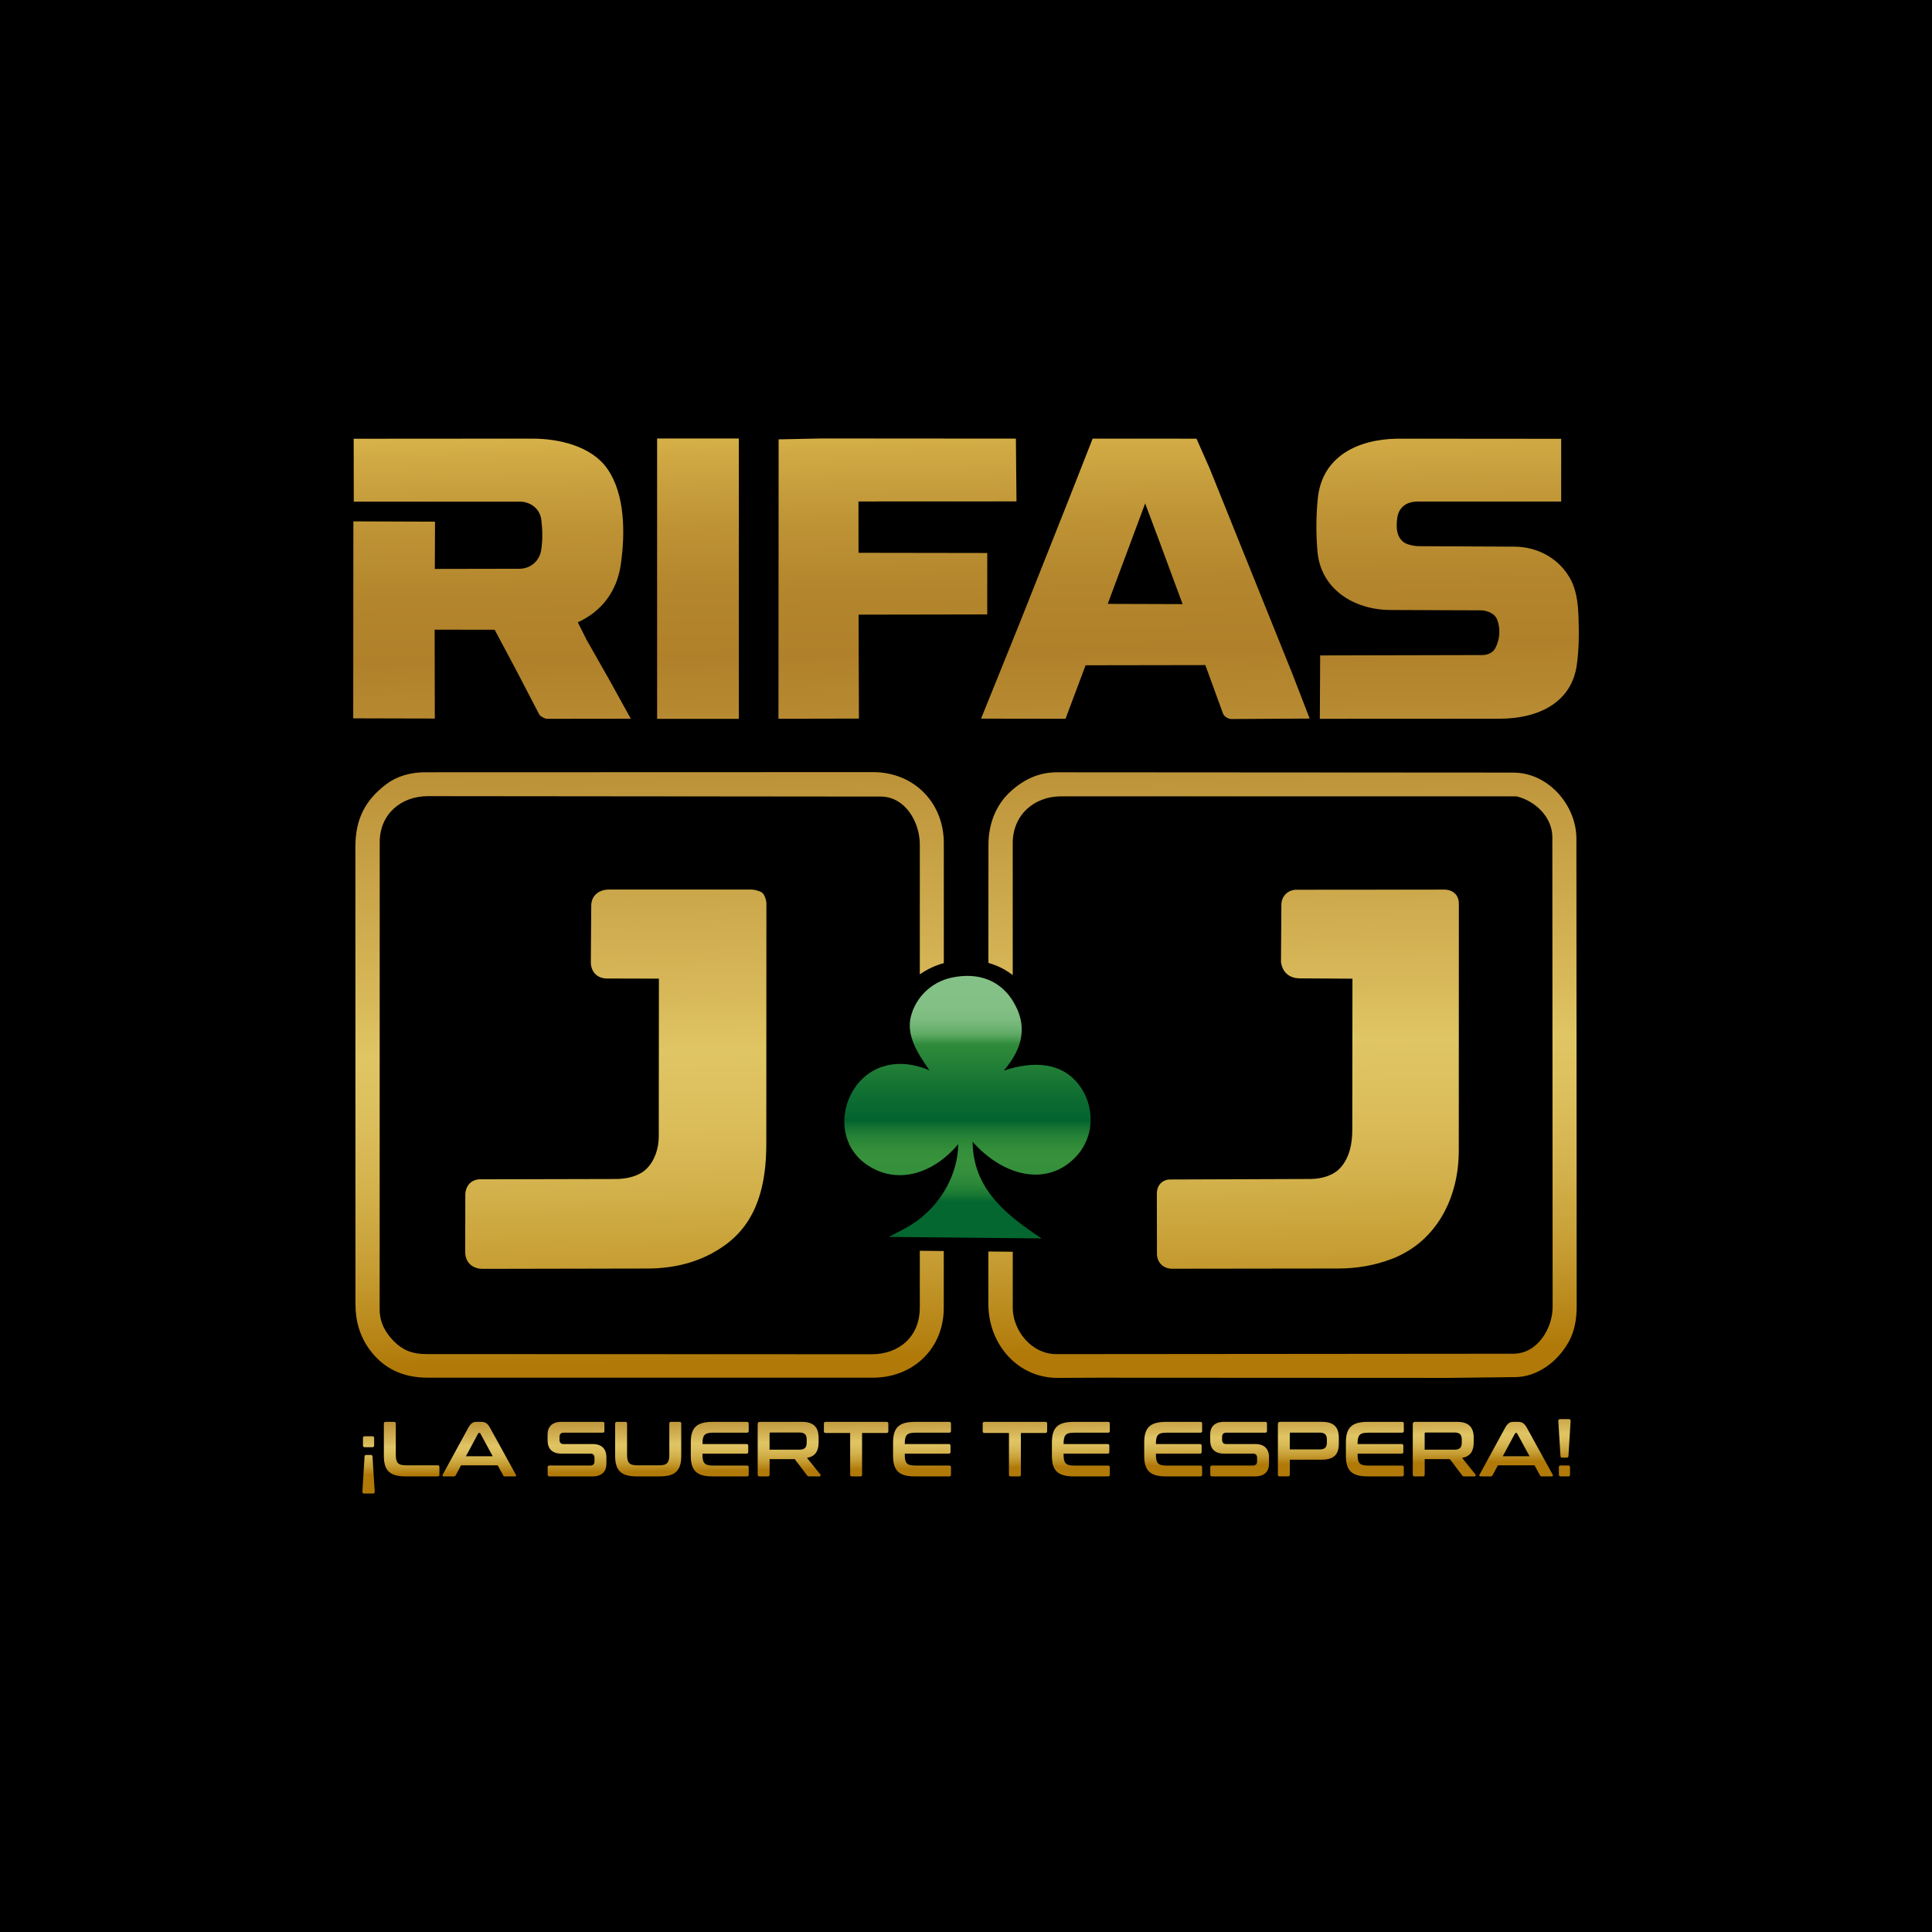
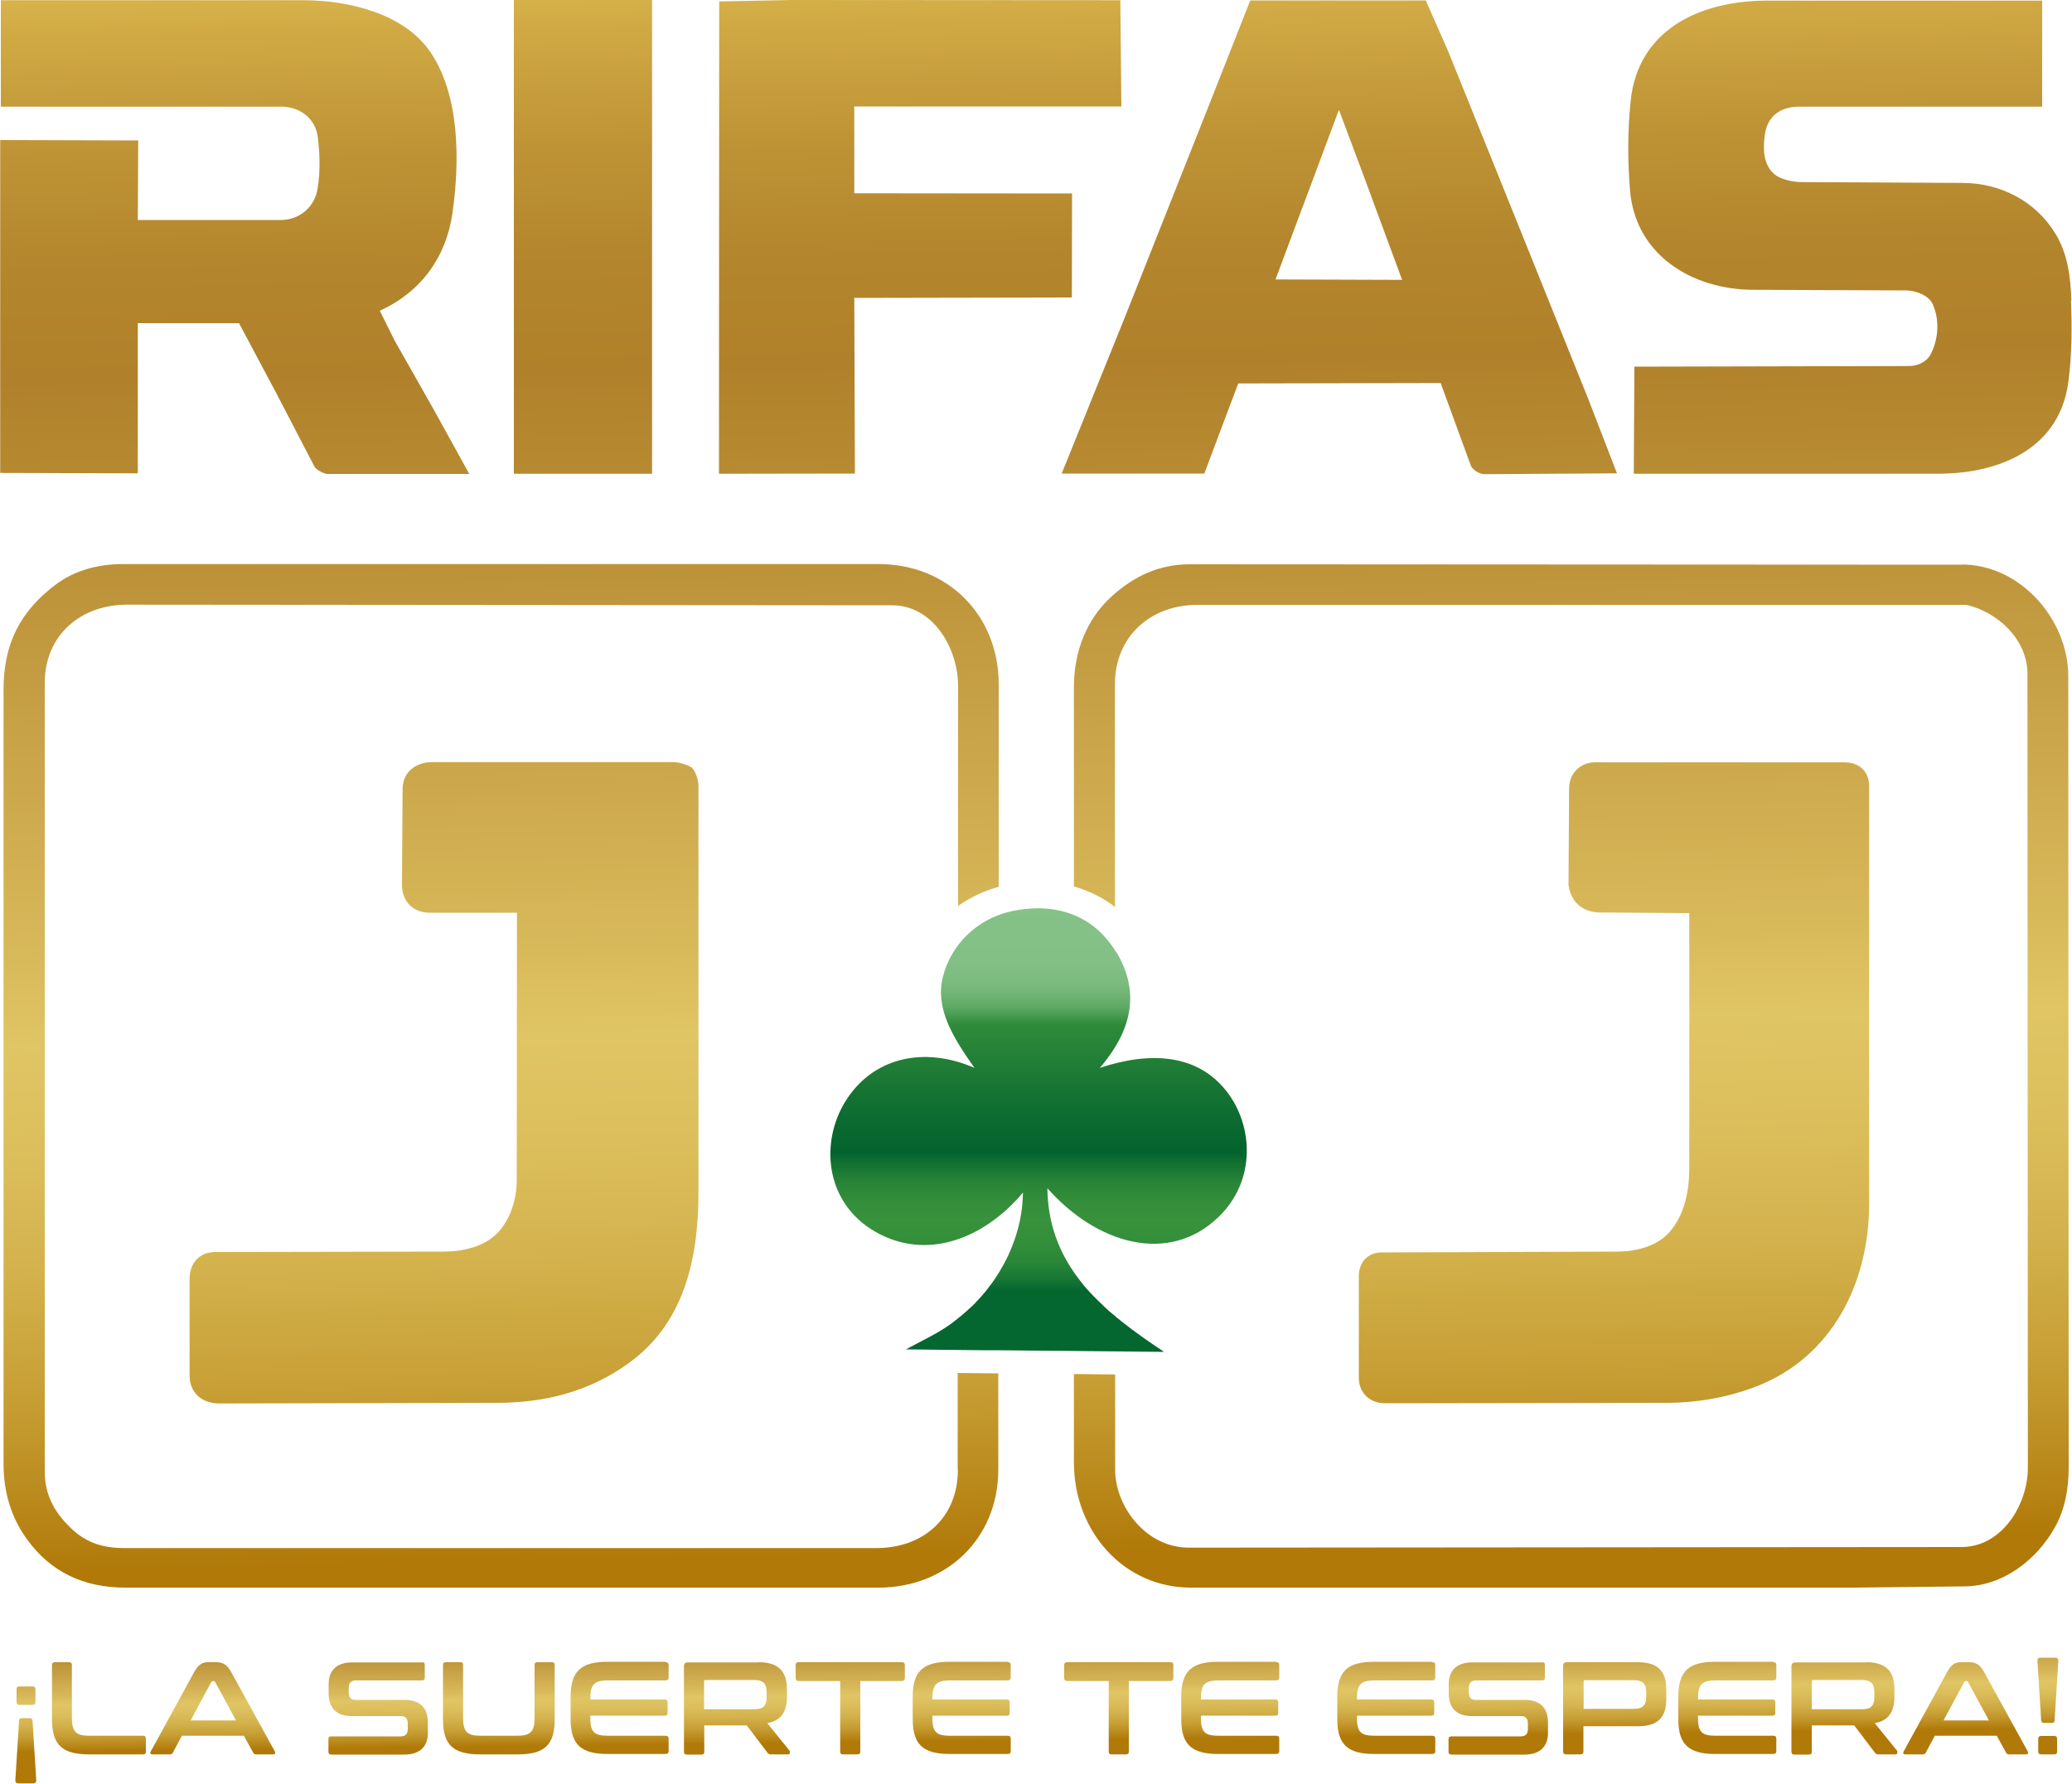
- <svg xmlns="http://www.w3.org/2000/svg" xmlns:xlink="http://www.w3.org/1999/xlink" id="Capa_2" data-name="Capa 2" viewBox="0 0 1080 1080">
+ <svg xmlns="http://www.w3.org/2000/svg" xmlns:xlink="http://www.w3.org/1999/xlink" id="Capa_2" data-name="Capa 2" viewBox="0 0 100 86.09">
  <defs>
    <style>
      .cls-1 {
        fill: url(#_1-4);
      }

      .cls-2 {
        fill: url(#_1-15);
      }

      .cls-3 {
        fill: url(#_1-2);
      }

      .cls-4 {
        fill: url(#_1-23);
      }

      .cls-5 {
        fill: url(#_1-26);
      }

      .cls-6 {
        fill: url(#_1-27);
      }

      .cls-7 {
        fill: url(#_1-5);
      }

      .cls-8 {
        fill: url(#_1-10);
      }

      .cls-9 {
        fill: url(#_1-21);
      }

      .cls-10 {
        fill: url(#_1-16);
      }

      .cls-11 {
        fill: url(#_1-19);
      }

      .cls-12 {
        fill: url(#_1-6);
      }

      .cls-13 {
        fill: url(#_1);
      }

      .cls-14 {
        fill: url(#_1-3);
      }

      .cls-15 {
        fill: url(#_1-11);
      }

      .cls-16 {
        fill: url(#_1-18);
      }

      .cls-17 {
        fill: url(#_1-20);
      }

      .cls-18 {
        fill: url(#_1-22);
      }

      .cls-19 {
        fill: url(#_1-24);
      }

      .cls-20 {
        fill: url(#_1-13);
      }

      .cls-21 {
        fill: url(#_1-12);
      }

      .cls-22 {
        fill: url(#_1-9);
      }

      .cls-23 {
        fill: url(#_1-17);
      }

      .cls-24 {
        fill: url(#_1-7);
      }

      .cls-25 {
        fill: url(#_1-14);
      }

      .cls-26 {
        fill: url(#_1-25);
      }

      .cls-27 {
        fill: url(#linear-gradient);
      }

      .cls-28 {
        fill: url(#_1-8);
      }
    </style>
-     <linearGradient id="_1" data-name="1" x1="271.47" y1="206.81" x2="280.49" y2="700.62" gradientUnits="userSpaceOnUse">
+     <linearGradient id="_1" data-name="1" x1="10.8" y1="-5.59" x2="12.12" y2="66.49" gradientUnits="userSpaceOnUse">
      <stop offset="0" stop-color="#eece5c" />
      <stop offset=".02" stop-color="#e9c858" />
      <stop offset=".1" stop-color="#d0a944" />
      <stop offset=".18" stop-color="#be9335" />
      <stop offset=".26" stop-color="#b3852c" />
      <stop offset=".33" stop-color="#b0812a" />
      <stop offset=".44" stop-color="#bb9037" />
      <stop offset=".66" stop-color="#d8b95a" />
      <stop offset=".71" stop-color="#e0c564" />
      <stop offset=".76" stop-color="#ddc05e" />
      <stop offset=".83" stop-color="#d4b34e" />
      <stop offset=".91" stop-color="#c69d33" />
      <stop offset=".99" stop-color="#b37e0e" />
      <stop offset="1" stop-color="#b07908" />
    </linearGradient>
-     <linearGradient id="_1-2" data-name="1" x1="806.88" y1="197.02" x2="815.9" y2="690.84" xlink:href="#_1" />
-     <linearGradient id="_1-3" data-name="1" x1="636.58" y1="200.14" x2="645.6" y2="693.95" xlink:href="#_1" />
-     <linearGradient id="_1-4" data-name="1" x1="499.32" y1="202.64" x2="508.34" y2="696.46" xlink:href="#_1" />
-     <linearGradient id="_1-5" data-name="1" x1="388.01" y1="204.68" x2="397.03" y2="698.5" xlink:href="#_1" />
-     <linearGradient id="linear-gradient" x1="540.84" y1="534" x2="540.84" y2="671.76" gradientUnits="userSpaceOnUse">
+     <linearGradient id="_1-2" data-name="1" x1="88.95" y1="-7.02" x2="90.27" y2="65.06" xlink:href="#_1" />
+     <linearGradient id="_1-3" data-name="1" x1="64.1" y1="-6.56" x2="65.41" y2="65.52" xlink:href="#_1" />
+     <linearGradient id="_1-4" data-name="1" x1="44.06" y1="-6.2" x2="45.38" y2="65.88" xlink:href="#_1" />
+     <linearGradient id="_1-5" data-name="1" x1="27.81" y1="-5.9" x2="29.13" y2="66.18" xlink:href="#_1" />
+     <linearGradient id="linear-gradient" x1="50.12" y1="42.17" x2="50.12" y2="62.28" gradientUnits="userSpaceOnUse">
      <stop offset="0" stop-color="#3a9f4c" />
      <stop offset=".03" stop-color="#3b9f4d" />
      <stop offset=".05" stop-color="#42a352" />
      <stop offset=".06" stop-color="#4ea85c" />
      <stop offset=".06" stop-color="#5fb069" />
      <stop offset=".07" stop-color="#75ba7a" />
      <stop offset=".07" stop-color="#85c287" />
      <stop offset=".21" stop-color="#83c085" />
      <stop offset=".26" stop-color="#7cbc7f" />
      <stop offset=".29" stop-color="#70b474" />
      <stop offset=".32" stop-color="#5faa65" />
      <stop offset=".34" stop-color="#499c52" />
      <stop offset=".36" stop-color="#308c3b" />
      <stop offset=".37" stop-color="#2e8a3a" />
      <stop offset=".57" stop-color="#0e6d31" />
      <stop offset=".67" stop-color="#03632e" />
      <stop offset=".7" stop-color="#157332" />
      <stop offset=".74" stop-color="#288437" />
      <stop offset=".79" stop-color="#348e3a" />
      <stop offset=".83" stop-color="#38923c" />
      <stop offset=".88" stop-color="#348f3b" />
      <stop offset=".93" stop-color="#2a8738" />
      <stop offset=".97" stop-color="#197934" />
      <stop offset="1" stop-color="#04672f" />
    </linearGradient>
-     <linearGradient id="_1-6" data-name="1" x1="722.96" y1="156.05" x2="733.9" y2="754.81" xlink:href="#_1" />
-     <linearGradient id="_1-7" data-name="1" x1="708.73" y1="156.31" x2="719.68" y2="755.06" xlink:href="#_1" />
-     <linearGradient id="_1-8" data-name="1" x1="355.17" y1="162.77" x2="366.11" y2="761.53" xlink:href="#_1" />
-     <linearGradient id="_1-9" data-name="1" x1="336.21" y1="163.11" x2="347.15" y2="761.87" xlink:href="#_1" />
-     <linearGradient id="_1-10" data-name="1" x1="205.29" y1="771.05" x2="205.92" y2="824.51" xlink:href="#_1" />
-     <linearGradient id="_1-11" data-name="1" x1="229.57" y1="770.77" x2="230.2" y2="824.22" xlink:href="#_1" />
-     <linearGradient id="_1-12" data-name="1" x1="267.26" y1="770.33" x2="267.89" y2="823.78" xlink:href="#_1" />
-     <linearGradient id="_1-13" data-name="1" x1="321.99" y1="769.68" x2="322.61" y2="823.14" xlink:href="#_1" />
-     <linearGradient id="_1-14" data-name="1" x1="361.92" y1="769.21" x2="362.55" y2="822.67" xlink:href="#_1" />
-     <linearGradient id="_1-15" data-name="1" x1="401.93" y1="768.74" x2="402.55" y2="822.2" xlink:href="#_1" />
-     <linearGradient id="_1-16" data-name="1" x1="440.46" y1="768.29" x2="441.09" y2="821.74" xlink:href="#_1" />
-     <linearGradient id="_1-17" data-name="1" x1="478.23" y1="767.84" x2="478.85" y2="821.3" xlink:href="#_1" />
-     <linearGradient id="_1-18" data-name="1" x1="514.99" y1="767.41" x2="515.62" y2="820.87" xlink:href="#_1" />
-     <linearGradient id="_1-19" data-name="1" x1="566.99" y1="766.8" x2="567.62" y2="820.25" xlink:href="#_1" />
-     <linearGradient id="_1-20" data-name="1" x1="603.75" y1="766.37" x2="604.38" y2="819.82" xlink:href="#_1" />
-     <linearGradient id="_1-21" data-name="1" x1="655.36" y1="765.76" x2="655.99" y2="819.22" xlink:href="#_1" />
-     <linearGradient id="_1-22" data-name="1" x1="692.32" y1="765.33" x2="692.95" y2="818.78" xlink:href="#_1" />
-     <linearGradient id="_1-23" data-name="1" x1="730.8" y1="764.87" x2="731.43" y2="818.33" xlink:href="#_1" />
-     <linearGradient id="_1-24" data-name="1" x1="768.08" y1="764.43" x2="768.71" y2="817.89" xlink:href="#_1" />
-     <linearGradient id="_1-25" data-name="1" x1="806.62" y1="763.98" x2="807.25" y2="817.44" xlink:href="#_1" />
-     <linearGradient id="_1-26" data-name="1" x1="846.79" y1="763.51" x2="847.41" y2="816.96" xlink:href="#_1" />
-     <linearGradient id="_1-27" data-name="1" x1="874.16" y1="763.19" x2="874.79" y2="816.64" xlink:href="#_1" />
+     <linearGradient id="_1-6" data-name="1" x1="76.71" y1="-13" x2="78.3" y2="74.4" xlink:href="#_1" />
+     <linearGradient id="_1-7" data-name="1" x1="74.63" y1="-12.96" x2="76.23" y2="74.44" xlink:href="#_1" />
+     <linearGradient id="_1-8" data-name="1" x1="23.02" y1="-12.02" x2="24.62" y2="75.38" xlink:href="#_1" />
+     <linearGradient id="_1-9" data-name="1" x1="20.25" y1="-11.97" x2="21.85" y2="75.43" xlink:href="#_1" />
+     <linearGradient id="_1-10" data-name="1" x1="1.14" y1="76.77" x2="1.24" y2="84.57" xlink:href="#_1" />
+     <linearGradient id="_1-11" data-name="1" x1="4.69" y1="76.73" x2="4.78" y2="84.53" xlink:href="#_1" />
+     <linearGradient id="_1-12" data-name="1" x1="10.19" y1="76.66" x2="10.28" y2="84.47" xlink:href="#_1" />
+     <linearGradient id="_1-13" data-name="1" x1="18.18" y1="76.57" x2="18.27" y2="84.37" xlink:href="#_1" />
+     <linearGradient id="_1-14" data-name="1" x1="24.01" y1="76.5" x2="24.1" y2="84.3" xlink:href="#_1" />
+     <linearGradient id="_1-15" data-name="1" x1="29.85" y1="76.43" x2="29.94" y2="84.23" xlink:href="#_1" />
+     <linearGradient id="_1-16" data-name="1" x1="35.47" y1="76.37" x2="35.56" y2="84.17" xlink:href="#_1" />
+     <linearGradient id="_1-17" data-name="1" x1="40.98" y1="76.3" x2="41.08" y2="84.1" xlink:href="#_1" />
+     <linearGradient id="_1-18" data-name="1" x1="46.35" y1="76.24" x2="46.44" y2="84.04" xlink:href="#_1" />
+     <linearGradient id="_1-19" data-name="1" x1="53.94" y1="76.15" x2="54.03" y2="83.95" xlink:href="#_1" />
+     <linearGradient id="_1-20" data-name="1" x1="59.31" y1="76.09" x2="59.4" y2="83.89" xlink:href="#_1" />
+     <linearGradient id="_1-21" data-name="1" x1="66.84" y1="76" x2="66.93" y2="83.8" xlink:href="#_1" />
+     <linearGradient id="_1-22" data-name="1" x1="72.23" y1="75.93" x2="72.33" y2="83.74" xlink:href="#_1" />
+     <linearGradient id="_1-23" data-name="1" x1="77.85" y1="75.87" x2="77.94" y2="83.67" xlink:href="#_1" />
+     <linearGradient id="_1-24" data-name="1" x1="83.29" y1="75.8" x2="83.38" y2="83.61" xlink:href="#_1" />
+     <linearGradient id="_1-25" data-name="1" x1="88.92" y1="75.74" x2="89.01" y2="83.54" xlink:href="#_1" />
+     <linearGradient id="_1-26" data-name="1" x1="94.78" y1="75.67" x2="94.87" y2="83.47" xlink:href="#_1" />
+     <linearGradient id="_1-27" data-name="1" x1="98.78" y1="75.62" x2="98.87" y2="83.42" xlink:href="#_1" />
  </defs>
  <g id="Capa_1-2" data-name="Capa 1">
-     <rect width="1080" height="1080" />
    <g>
      <g>
-         <path class="cls-13" d="M276.52,352.03l12.25,23,12.67,24.36c.53,1.02,2.94,2.26,4.12,2.43l47.05-.06-11.62-21.06-13.1-23.08-4.9-9.76c13.58-6.17,21.88-17.57,23.99-32.01,2.56-17.51,2.56-39.65-7.64-54.03-8.71-12.27-26.56-16.64-41.8-16.63l-99.83.07.05,35.18,93.31-.02c6.02.32,10.8,4.2,11.54,10.23.68,5.53.8,11.41-.08,16.86-.98,6.1-5.94,10.42-12.17,10.43l-47.29.09.11-26.41-45.64-.17-.09,110.11,45.61.11-.09-49.68,33.56.04Z" />
-         <path class="cls-3" d="M882.37,344.48c-.28-7.74-1.19-15.43-5.25-22.11-6.48-10.69-18.01-16.73-30.63-16.79l-53.3-.26c-2.82-.01-6.91-.88-8.81-2.45-3.96-3.27-3.89-8.48-3.36-12.94.73-6.09,4.74-9.3,10.88-9.55l80.81-.02v-35.07s-91.65-.07-91.65-.07c-22.4.35-41.99,10.13-44.38,33.25-1.02,9.86-1.05,19.71-.22,29.67,1.77,21.23,20.43,32.77,40.79,32.85l50.51.19c3.38.01,7.64,1.7,8.94,4.71,2.28,5.27,1.77,11.46-.77,16.38-1.36,2.63-4.44,3.95-7.39,3.91l-90.56.21-.19,35.42,100.75-.05c21.41-.06,39.99-8.95,42.92-30.14,1.25-9.03,1.26-17.87.92-27.12Z" />
-         <path class="cls-14" d="M595.64,401.79l11.21-29.89,66.94-.11,9.91,27.18c.62,1.71,3.22,3.05,4.68,2.97l43.73-.26-9.67-25.02-28.12-69.83-18.19-45.16-7.29-16.45-58.04-.02-13.97,35.54-27.36,68.9-21.06,52.09,47.23.06ZM628.19,313.54l11.96-32.11,7.69,20.49,13.24,35.78-41.85-.13,8.95-24.04Z" />
-         <polygon class="cls-1" points="479.94 343.6 551.88 343.47 551.89 309.13 479.92 309.02 479.89 280.33 568.22 280.29 567.89 245.19 459.18 245.11 435.25 245.6 435.16 401.78 480.15 401.69 479.94 343.6" />
-         <rect class="cls-7" x="367.33" y="245.13" width="45.69" height="156.71" />
+         <path class="cls-13" d="M11.54,15.61l1.79,3.36,1.85,3.56c.08.15.43.33.6.35h6.87s-1.7-3.08-1.7-3.08l-1.91-3.37-.71-1.43c1.98-.9,3.19-2.57,3.5-4.67.37-2.56.37-5.79-1.11-7.89C19.44.65,16.83.01,14.61.01H.04s0,5.14,0,5.14h13.62c.88.04,1.58.61,1.68,1.49.1.81.12,1.66-.01,2.46-.14.89-.87,1.52-1.78,1.52h-6.9s.02-3.84.02-3.84L.01,6.76v16.07s6.64.02,6.64.02v-7.25s4.89,0,4.89,0Z" />
+         <path class="cls-3" d="M99.97,14.51c-.04-1.13-.17-2.25-.77-3.23-.95-1.56-2.63-2.44-4.47-2.45l-7.78-.04c-.41,0-1.01-.13-1.29-.36-.58-.48-.57-1.24-.49-1.89.11-.89.69-1.36,1.59-1.39h11.8s0-5.12,0-5.12h-13.38c-3.27.04-6.13,1.47-6.48,4.84-.15,1.44-.15,2.88-.03,4.33.26,3.1,2.98,4.78,5.95,4.79l7.37.03c.49,0,1.12.25,1.3.69.33.77.26,1.67-.11,2.39-.2.38-.65.58-1.08.57l-13.22.03-.03,5.17h14.71c3.12-.02,5.84-1.31,6.26-4.41.18-1.32.18-2.61.13-3.96Z" />
+         <path class="cls-14" d="M58.12,22.87l1.64-4.36,9.77-.02,1.45,3.97c.09.25.47.44.68.43l6.38-.04-1.41-3.65-4.1-10.19-2.66-6.59L68.81.02h-8.47s-2.04,5.18-2.04,5.18l-3.99,10.06-3.07,7.6h6.89ZM62.87,9.99l1.75-4.69,1.12,2.99,1.93,5.22-6.11-.02,1.31-3.51Z" />
+         <polygon class="cls-1" points="41.23 14.38 51.73 14.36 51.74 9.34 41.23 9.33 41.23 5.14 54.12 5.14 54.07 .01 38.2 0 34.71 .07 34.7 22.87 41.26 22.86 41.23 14.38" />
+         <rect class="cls-7" x="24.8" y="0" width="6.67" height="22.87" />
        <g>
-           <path class="cls-27" d="M566.6,560.2c-7.21-12.15-19.64-16.93-34.73-13.68-11.32,2.44-20.09,11.13-22.71,21.86-2.51,10.28,3.38,19.87,10.45,29.96-16.88-7.33-33.83-3.43-42.79,11.33-7.96,13.11-6.65,31.88,8.16,41.69,16.98,11.25,36.99,4.54,50.68-11.78-.08,6.42-1.43,12.37-3.62,17.91-1.52,3.84-3.46,7.47-5.76,10.84-.34.49-.68.98-1.03,1.46-.16.22-.31.43-.47.65-.36.48-.74.95-1.11,1.42-.16.21-.32.41-.49.62-.38.46-.78.92-1.17,1.37-.17.2-.34.4-.52.6-.4.44-.81.88-1.23,1.31-.19.19-.37.39-.56.58-.42.42-.85.83-1.28,1.24-.2.19-.39.38-.59.57-.44.4-.89.79-1.33,1.19-.21.18-.4.36-.61.54-.48.4-.97.79-1.46,1.18-.19.15-.37.31-.56.45-.68.53-1.38,1.04-2.09,1.54-2.09,1.47-4.27,2.81-6.55,4.01l-8.31,4.38,24.91.25,4.59.05h0s55.81.55,55.81.55c-4.91-3.26-9.65-6.57-14.03-10.06-.48-.38-.95-.77-1.42-1.15-.19-.16-.38-.31-.57-.47-.55-.46-1.09-.92-1.62-1.38-.09-.08-.18-.16-.28-.24-.64-.56-1.26-1.12-1.88-1.69-.09-.08-.18-.17-.27-.25-.51-.48-1.02-.95-1.51-1.44-.16-.15-.31-.31-.47-.46-.44-.43-.87-.87-1.29-1.31-.15-.16-.3-.31-.45-.47-.46-.49-.92-.99-1.37-1.49-.09-.1-.17-.19-.26-.29-.55-.62-1.09-1.25-1.61-1.89,0,0,0,0,0-.01-.5-.61-.98-1.23-1.45-1.85-6.13-8.14-9.96-17.65-10.04-29.58,16.18,18.35,40.17,25.55,56.73,9.38,12.35-12.07,11.41-30.14,2.5-41.49-9.63-12.27-25.11-13.25-41.83-7.66,11.47-13.36,12.86-25.86,5.49-38.27Z" />
-           <path class="cls-12" d="M749.44,652.63c-4.06,4.6-10.73,6.4-17.06,6.43l-78.2.28c-4.52.02-7.49,3.26-7.49,7.9l.05,33.6c0,4.91,3.55,8.4,8.56,8.39l92.85-.12c10.44-.01,20.49-1.77,29.96-5.41,24.89-9.58,37.35-34.01,37.36-60.48l.04-138.03c0-5.01-3.46-7.89-8.18-7.89l-82.61.07c-4.65,0-8.39,3.48-8.42,8.35l-.22,32.03c.78,5.85,4.71,9.13,10.52,9.16l29.43.18-.09,84.53c0,7.65-1.53,15.36-6.5,21Z" />
-           <path class="cls-24" d="M846.05,431.88l-255.2-.16c-10.26,0-18.59,4.06-25.85,10.64-8.31,7.53-12.45,18.24-12.45,29.94l-.02,65.98c3.12.87,6.1,2.1,8.91,3.68,1.64.92,3.19,1.96,4.68,3.1v-73.7c0-15.78,11.86-26.2,27.11-26.2h254.48c10.37,2.49,20.05,11.45,20.06,22.88l.17,262.46c0,12.11-8.5,26.23-21.94,26.24l-255.52.22c-14.07.01-24.34-13.48-24.34-25.82v-31.41s-13.64-.13-13.64-.13v29.26c-.02,22.78,16.59,41.49,38.82,41.39l22.75-.1,195.85.1,37.12-.43c12.59-.15,23.75-8.77,29.83-19.62,3.29-5.87,4.5-12.67,4.5-19.77l-.15-261.55c-.01-18.94-15.86-36.96-35.13-36.97Z" />
-           <path class="cls-28" d="M514.16,731.08c0,16.12-11.58,25.97-26.91,25.96l-249.1-.1c-7.89,0-13.19-2.31-18.1-7.31-4.78-4.86-7.83-10.48-7.83-17.86l.04-260.91c0-15.79,11.9-25.83,27.06-25.81l252.98.24c13.79.01,21.88,14.35,21.88,26.73v72.67c4.01-2.84,8.55-5,13.42-6.29v-67.03c.02-22.88-16.9-39.76-39.57-39.75l-250.26.08c-8.08,0-15.59,2.01-21.78,6.64-11.86,8.88-17.32,19.64-17.32,34.89l.04,255.87c0,9.51,2.53,17.94,7.81,25.2,7.72,10.62,18.57,15.83,32.42,15.83h249.12c22.23,0,39.5-16.13,39.51-39.04v-31.76s-13.39-.13-13.39-.13v31.89Z" />
-           <path class="cls-22" d="M361.18,653.59c-4.22,4.01-10.96,5.47-17.01,5.48l-75.65.17c-5.07.01-8.4,3.58-8.41,8.9l-.06,31.77c-.01,5.64,3.93,9.4,9.84,9.39l91.76-.18c15.9-.03,30.46-3.72,43.31-12.85,18.55-13.18,23.4-34.31,23.41-56.91l.06-134.18c0-2.21-1.21-5.38-2.51-6.27-1.14-.77-4.05-1.64-5.77-1.64h-79.84c-5.24,0-9.76,3.17-9.8,8.96l-.23,31.96c.19,5.36,3.76,8.79,9.04,8.8l29.01.08-.08,88.23c0,6.69-2.29,13.75-7.07,18.29Z" />
+           <path class="cls-27" d="M53.88,45.99c-1.05-1.77-2.87-2.47-5.07-2-1.65.36-2.93,1.62-3.31,3.19-.37,1.5.49,2.9,1.53,4.37-2.46-1.07-4.94-.5-6.25,1.65-1.16,1.91-.97,4.65,1.19,6.09,2.48,1.64,5.4.66,7.4-1.72-.01.94-.21,1.81-.53,2.61-.22.56-.51,1.09-.84,1.58-.05.07-.1.14-.15.21-.02.03-.05.06-.07.09-.05.07-.11.14-.16.21-.02.03-.05.06-.07.09-.06.07-.11.13-.17.2-.03.03-.05.06-.08.09-.06.06-.12.13-.18.19-.03.03-.05.06-.08.09-.06.06-.12.12-.19.18-.03.03-.06.06-.09.08-.06.06-.13.12-.19.17-.03.03-.06.05-.09.08-.07.06-.14.12-.21.17-.03.02-.05.04-.08.07-.1.08-.2.15-.3.23-.3.21-.62.41-.96.59l-1.21.64,3.64.04h.67s0,0,0,0l8.15.08c-.72-.48-1.41-.96-2.05-1.47-.07-.06-.14-.11-.21-.17-.03-.02-.06-.05-.08-.07-.08-.07-.16-.13-.24-.2-.01-.01-.03-.02-.04-.03-.09-.08-.18-.16-.27-.25-.01-.01-.03-.02-.04-.04-.07-.07-.15-.14-.22-.21-.02-.02-.05-.04-.07-.07-.06-.06-.13-.13-.19-.19-.02-.02-.04-.05-.07-.07-.07-.07-.13-.14-.2-.22-.01-.01-.03-.03-.04-.04-.08-.09-.16-.18-.23-.28,0,0,0,0,0,0-.07-.09-.14-.18-.21-.27-.89-1.19-1.45-2.58-1.47-4.32,2.36,2.68,5.86,3.73,8.28,1.37,1.8-1.76,1.66-4.4.36-6.06-1.41-1.79-3.67-1.93-6.11-1.12,1.67-1.95,1.88-3.78.8-5.59Z" />
+           <path class="cls-12" d="M80.57,59.48c-.59.67-1.57.93-2.49.94l-11.41.04c-.66,0-1.09.48-1.09,1.15v4.9c0,.72.52,1.23,1.26,1.23l13.55-.02c1.52,0,2.99-.26,4.37-.79,3.63-1.4,5.45-4.96,5.45-8.83v-20.15c0-.73-.5-1.15-1.19-1.15h-12.06c-.68.01-1.22.52-1.23,1.23l-.03,4.68c.11.85.69,1.33,1.53,1.34l4.3.03v12.34c-.01,1.12-.24,2.24-.96,3.06Z" />
+           <path class="cls-24" d="M94.67,27.26l-37.25-.02c-1.5,0-2.71.59-3.77,1.55-1.21,1.1-1.82,2.66-1.82,4.37v9.63c.45.13.89.31,1.3.54.24.13.47.29.68.45v-10.76c0-2.3,1.73-3.82,3.96-3.82h37.15c1.51.36,2.93,1.67,2.93,3.34l.02,38.31c0,1.77-1.24,3.83-3.2,3.83l-37.3.03c-2.05,0-3.55-1.97-3.55-3.77v-4.59s-1.99-.02-1.99-.02v4.27c0,3.33,2.42,6.06,5.67,6.04h3.32s28.59,0,28.59,0l5.42-.06c1.84-.02,3.47-1.28,4.35-2.86.48-.86.66-1.85.66-2.89l-.02-38.18c0-2.76-2.32-5.39-5.13-5.4Z" />
+           <path class="cls-28" d="M46.23,70.94c0,2.35-1.69,3.79-3.93,3.79H5.94c-1.15-.01-1.93-.35-2.64-1.08-.7-.71-1.14-1.53-1.14-2.61v-38.08c0-2.3,1.74-3.77,3.96-3.77l36.93.03c2.01,0,3.19,2.1,3.19,3.9v10.61c.59-.41,1.25-.73,1.96-.92v-9.78c0-3.34-2.47-5.8-5.78-5.8H5.88c-1.18.01-2.28.31-3.18.98-1.73,1.3-2.53,2.87-2.53,5.09v37.35c0,1.39.37,2.62,1.15,3.68,1.13,1.55,2.71,2.31,4.73,2.31h36.36c3.25,0,5.77-2.35,5.77-5.7v-4.64s-1.96-.02-1.96-.02v4.65Z" />
+           <path class="cls-22" d="M23.9,59.62c-.62.58-1.6.8-2.48.8l-11.04.02c-.74,0-1.23.52-1.23,1.3v4.64c-.01.82.56,1.37,1.43,1.37l13.39-.03c2.32,0,4.45-.54,6.32-1.88,2.71-1.92,3.42-5.01,3.42-8.31v-19.59c0-.32-.17-.79-.36-.91-.17-.11-.59-.24-.84-.24h-11.65c-.77,0-1.43.46-1.43,1.31l-.03,4.67c.03.78.55,1.28,1.32,1.29h4.23s-.01,12.89-.01,12.89c0,.98-.33,2.01-1.03,2.67Z" />
        </g>
      </g>
      <g>
-         <path class="cls-8" d="M203.57,834.89c-.65,0-1-.35-1-1l1.22-19.6c.04-.65.3-.96.96-.96h2.53c.65,0,.91.3.96.96l1.22,19.6c0,.65-.35,1-1,1h-4.88ZM203.87,808.98c-.65,0-.96-.31-.96-.96v-4.18c0-.65.3-.96.96-.96h4.27c.65,0,1,.31,1,.96v4.18c0,.65-.35.96-1,.96h-4.27Z" />
-         <path class="cls-15" d="M220.29,794.82c.65,0,.96.3.96.96v17.38c0,4.62,1.31,5.97,5.79,5.97h17.64c.65,0,.96.3.96.96v4.27c0,.65-.3.96-.96.96h-17.9c-8.8,0-12.2-3.14-12.2-11.5v-18.03c0-.65.35-.96,1-.96h4.7Z" />
-         <path class="cls-21" d="M268.91,794.82c2.22,0,3.57.7,5.01,3.31l14.42,26.18c.3.57.17,1-.52,1h-5.53c-.57,0-.78-.13-1-.57l-3.09-5.62h-20.47l-3.01,5.62c-.22.44-.48.57-1,.57h-5.66c-.74,0-.87-.44-.57-1l14.29-26.18c1.44-2.61,2.74-3.31,4.57-3.31h2.57ZM260.46,814.07h14.98l-6.93-12.76c-.13-.22-.26-.3-.48-.3h-.26c-.22,0-.35.09-.48.3l-6.84,12.76Z" />
-         <path class="cls-20" d="M336.9,794.82c.65,0,.96.3.96.96v4.14c0,.65-.3.96-.96.96h-21.82c-1.66,0-2.31.92-2.31,2.44v1.48c0,1.61.74,2.44,2.26,2.44h16.34c5.01,0,7.62,2.7,7.62,7.49v3.48c0,4.23-2.44,7.1-7.71,7.1h-24.13c-.65,0-1-.31-1-.96v-4.14c0-.65.35-.96,1-.96h22.87c1.65,0,2.31-.92,2.31-2.44v-1.79c0-1.61-.74-2.44-2.27-2.44h-16.34c-5.01,0-7.62-2.7-7.62-7.49v-3.18c0-4.23,2.44-7.1,7.71-7.1h23.09Z" />
-         <path class="cls-25" d="M349.58,794.82c.65,0,.96.3.96.96v17.38c0,4.62,1.31,5.97,5.79,5.97h12.07c4.49,0,5.75-1.35,5.75-5.97v-17.38c0-.65.3-.96.96-.96h4.75c.65,0,.96.3.96.96v18.03c0,8.36-3.35,11.5-12.2,11.5h-12.55c-8.8,0-12.2-3.14-12.2-11.5v-18.03c0-.65.35-.96,1-.96h4.7Z" />
-         <path class="cls-2" d="M417.53,794.82c.65,0,1,.3,1,.96v4.14c0,.65-.35.96-1,.96h-19.04c-4.53,0-5.79,1.35-5.79,5.92v.44h24.61c.65,0,.96.31.96.96v3.44c0,.65-.3.96-.96.96h-24.61v.74c0,4.57,1.26,5.92,5.79,5.92h19.04c.65,0,1,.3,1,.96v4.14c0,.65-.35.96-1,.96h-19.17c-8.8,0-12.2-3.14-12.2-11.5v-7.49c0-8.36,3.4-11.5,12.2-11.5h19.17Z" />
-         <path class="cls-10" d="M448.24,794.82c6.66,0,9.37,3.09,9.37,8.97v2.48c0,4.97-1.92,7.88-6.49,8.71l7.45,9.24c.26.3.22,1.09-.57,1.09h-5.62c-.74,0-.96-.17-1.22-.57l-6.88-9.06h-14.07v8.67c0,.65-.3.96-.96.96h-4.7c-.65,0-1-.31-1-.96v-28.23c0-.87.44-1.31,1.31-1.31h23.39ZM430.21,810.37h16.68c2.96,0,4.05-1.26,4.05-3.88v-1.83c0-2.61-1.09-3.88-4.05-3.88h-16.12c-.39,0-.57.17-.57.52v9.06Z" />
-         <path class="cls-23" d="M495.59,794.82c.65,0,1,.3,1,.96v4.27c0,.65-.35,1-1,1h-13.68v23.3c0,.65-.3.96-.96.96h-4.75c-.65,0-.96-.31-.96-.96v-23.3h-13.68c-.65,0-1-.35-1-1v-4.27c0-.65.35-.96,1-.96h34.02Z" />
-         <path class="cls-16" d="M530.61,794.82c.65,0,1,.3,1,.96v4.14c0,.65-.35.96-1,.96h-19.04c-4.53,0-5.79,1.35-5.79,5.92v.44h24.61c.65,0,.96.31.96.96v3.44c0,.65-.3.96-.96.96h-24.61v.74c0,4.57,1.26,5.92,5.79,5.92h19.04c.65,0,1,.3,1,.96v4.14c0,.65-.35.96-1,.96h-19.17c-8.8,0-12.2-3.14-12.2-11.5v-7.49c0-8.36,3.4-11.5,12.2-11.5h19.17Z" />
-         <path class="cls-11" d="M584.36,794.82c.65,0,1,.3,1,.96v4.27c0,.65-.35,1-1,1h-13.68v23.3c0,.65-.3.96-.96.96h-4.75c-.65,0-.96-.31-.96-.96v-23.3h-13.68c-.65,0-1-.35-1-1v-4.27c0-.65.35-.96,1-.96h34.02Z" />
-         <path class="cls-17" d="M619.39,794.82c.65,0,1,.3,1,.96v4.14c0,.65-.35.96-1,.96h-19.04c-4.53,0-5.79,1.35-5.79,5.92v.44h24.61c.65,0,.96.31.96.96v3.44c0,.65-.31.96-.96.96h-24.61v.74c0,4.57,1.26,5.92,5.79,5.92h19.04c.65,0,1,.3,1,.96v4.14c0,.65-.35.96-1,.96h-19.17c-8.8,0-12.2-3.14-12.2-11.5v-7.49c0-8.36,3.4-11.5,12.2-11.5h19.17Z" />
-         <path class="cls-9" d="M671,794.82c.65,0,1,.3,1,.96v4.14c0,.65-.35.96-1,.96h-19.04c-4.53,0-5.79,1.35-5.79,5.92v.44h24.61c.65,0,.96.31.96.96v3.44c0,.65-.31.96-.96.96h-24.61v.74c0,4.57,1.26,5.92,5.79,5.92h19.04c.65,0,1,.3,1,.96v4.14c0,.65-.35.96-1,.96h-19.17c-8.8,0-12.2-3.14-12.2-11.5v-7.49c0-8.36,3.4-11.5,12.2-11.5h19.17Z" />
-         <path class="cls-18" d="M707.29,794.82c.65,0,.96.3.96.96v4.14c0,.65-.3.96-.96.96h-21.82c-1.65,0-2.31.92-2.31,2.44v1.48c0,1.61.74,2.44,2.27,2.44h16.34c5.01,0,7.62,2.7,7.62,7.49v3.48c0,4.23-2.44,7.1-7.71,7.1h-24.13c-.65,0-1-.31-1-.96v-4.14c0-.65.35-.96,1-.96h22.87c1.65,0,2.31-.92,2.31-2.44v-1.79c0-1.61-.74-2.44-2.27-2.44h-16.34c-5.01,0-7.62-2.7-7.62-7.49v-3.18c0-4.23,2.44-7.1,7.71-7.1h23.09Z" />
-         <path class="cls-4" d="M739.04,794.82c6.67,0,9.37,3.09,9.37,8.97v3.22c0,5.88-2.7,8.97-9.37,8.97h-18.03v8.36c0,.65-.31.96-.96.96h-4.7c-.65,0-1-.31-1-.96v-28.23c0-.87.44-1.31,1.31-1.31h23.39ZM721.01,810.24h16.68c2.96,0,4.05-1.26,4.05-3.88v-1.65c0-2.61-1.09-3.88-4.05-3.88h-16.12c-.39,0-.57.13-.57.52v8.89Z" />
-         <path class="cls-19" d="M783.74,794.82c.65,0,1,.3,1,.96v4.14c0,.65-.35.96-1,.96h-19.04c-4.53,0-5.79,1.35-5.79,5.92v.44h24.61c.65,0,.96.31.96.96v3.44c0,.65-.31.96-.96.96h-24.61v.74c0,4.57,1.26,5.92,5.79,5.92h19.04c.65,0,1,.3,1,.96v4.14c0,.65-.35.96-1,.96h-19.17c-8.8,0-12.2-3.14-12.2-11.5v-7.49c0-8.36,3.4-11.5,12.2-11.5h19.17Z" />
-         <path class="cls-26" d="M814.44,794.82c6.67,0,9.37,3.09,9.37,8.97v2.48c0,4.97-1.92,7.88-6.49,8.71l7.45,9.24c.26.3.22,1.09-.57,1.09h-5.62c-.74,0-.96-.17-1.22-.57l-6.88-9.06h-14.07v8.67c0,.65-.31.96-.96.96h-4.7c-.65,0-1-.31-1-.96v-28.23c0-.87.44-1.31,1.31-1.31h23.39ZM796.41,810.37h16.68c2.96,0,4.05-1.26,4.05-3.88v-1.83c0-2.61-1.09-3.88-4.05-3.88h-16.12c-.39,0-.57.17-.57.52v9.06Z" />
-         <path class="cls-5" d="M848.51,794.82c2.22,0,3.57.7,5.01,3.31l14.42,26.18c.31.57.17,1-.52,1h-5.53c-.57,0-.78-.13-1-.57l-3.09-5.62h-20.47l-3.01,5.62c-.22.44-.48.57-1,.57h-5.66c-.74,0-.87-.44-.57-1l14.29-26.18c1.44-2.61,2.74-3.31,4.57-3.31h2.57ZM840.06,814.07h14.98l-6.93-12.76c-.13-.22-.26-.3-.48-.3h-.26c-.22,0-.35.09-.48.3l-6.84,12.76Z" />
-         <path class="cls-6" d="M876.99,793.29c.65,0,1,.35,1,1l-1.22,19.6c-.04.65-.3.96-.96.96h-2.53c-.65,0-.92-.31-.96-.96l-1.22-19.6c0-.65.35-1,1-1h4.88ZM876.69,819.21c.65,0,.96.31.96.96v4.18c0,.65-.31.96-.96.96h-4.27c-.65,0-1-.31-1-.96v-4.18c0-.65.35-.96,1-.96h4.27Z" />
+         <path class="cls-8" d="M.89,86.09c-.1,0-.15-.05-.15-.15l.18-2.86c0-.1.04-.14.14-.14h.37c.1,0,.13.04.14.14l.18,2.86c0,.1-.05.15-.15.15h-.71ZM.94,82.3c-.1,0-.14-.04-.14-.14v-.61c0-.1.04-.14.14-.14h.62c.1,0,.15.04.15.14v.61c0,.1-.05.14-.15.14h-.62Z" />
+         <path class="cls-15" d="M3.33,80.24c.1,0,.14.04.14.14v2.54c0,.67.19.87.85.87h2.58c.1,0,.14.04.14.14v.62c0,.1-.04.14-.14.14h-2.61c-1.28,0-1.78-.46-1.78-1.68v-2.63c0-.1.05-.14.15-.14h.69Z" />
+         <path class="cls-21" d="M10.43,80.24c.32,0,.52.1.73.48l2.1,3.82c.04.08.03.15-.08.15h-.81c-.08,0-.11-.02-.15-.08l-.45-.82h-2.99l-.44.82c-.03.06-.07.08-.15.08h-.83c-.11,0-.13-.06-.08-.15l2.09-3.82c.21-.38.4-.48.67-.48h.38ZM9.2,83.05h2.19l-1.01-1.86s-.04-.04-.07-.04h-.04s-.05.01-.07.04l-1,1.86Z" />
+         <path class="cls-20" d="M20.36,80.24c.1,0,.14.04.14.14v.6c0,.1-.04.14-.14.14h-3.19c-.24,0-.34.13-.34.36v.22c0,.24.11.36.33.36h2.38c.73,0,1.11.39,1.11,1.09v.51c0,.62-.36,1.04-1.13,1.04h-3.52c-.1,0-.15-.04-.15-.14v-.6c0-.1.05-.14.15-.14h3.34c.24,0,.34-.13.34-.36v-.26c0-.24-.11-.36-.33-.36h-2.38c-.73,0-1.11-.39-1.11-1.09v-.46c0-.62.36-1.04,1.13-1.04h3.37Z" />
+         <path class="cls-25" d="M22.21,80.24c.1,0,.14.04.14.14v2.54c0,.67.19.87.85.87h1.76c.65,0,.84-.2.84-.87v-2.54c0-.1.04-.14.14-.14h.69c.1,0,.14.04.14.14v2.63c0,1.22-.49,1.68-1.78,1.68h-1.83c-1.28,0-1.78-.46-1.78-1.68v-2.63c0-.1.05-.14.15-.14h.69Z" />
+         <path class="cls-2" d="M32.12,80.24c.1,0,.15.04.15.14v.6c0,.1-.05.14-.15.14h-2.78c-.66,0-.85.2-.85.86v.06h3.59c.1,0,.14.04.14.14v.5c0,.1-.04.14-.14.14h-3.59v.11c0,.67.18.86.85.86h2.78c.1,0,.15.04.15.14v.6c0,.1-.05.14-.15.14h-2.8c-1.28,0-1.78-.46-1.78-1.68v-1.09c0-1.22.5-1.68,1.78-1.68h2.8Z" />
+         <path class="cls-10" d="M36.61,80.24c.97,0,1.37.45,1.37,1.31v.36c0,.72-.28,1.15-.95,1.27l1.09,1.35s.03.16-.08.16h-.82c-.11,0-.14-.03-.18-.08l-1-1.32h-2.05v1.27c0,.1-.04.14-.14.14h-.69c-.1,0-.15-.04-.15-.14v-4.12c0-.13.06-.19.19-.19h3.41ZM33.97,82.51h2.44c.43,0,.59-.18.59-.57v-.27c0-.38-.16-.57-.59-.57h-2.35c-.06,0-.08.03-.08.08v1.32Z" />
+         <path class="cls-23" d="M43.52,80.24c.1,0,.15.04.15.14v.62c0,.1-.05.15-.15.15h-2v3.4c0,.1-.04.14-.14.14h-.69c-.1,0-.14-.04-.14-.14v-3.4h-2c-.1,0-.15-.05-.15-.15v-.62c0-.1.05-.14.15-.14h4.97Z" />
+         <path class="cls-16" d="M48.63,80.24c.1,0,.15.04.15.14v.6c0,.1-.05.14-.15.14h-2.78c-.66,0-.85.2-.85.86v.06h3.59c.1,0,.14.04.14.14v.5c0,.1-.04.14-.14.14h-3.59v.11c0,.67.18.86.85.86h2.78c.1,0,.15.04.15.14v.6c0,.1-.05.14-.15.14h-2.8c-1.28,0-1.78-.46-1.78-1.68v-1.09c0-1.22.5-1.68,1.78-1.68h2.8Z" />
+         <path class="cls-11" d="M56.48,80.24c.1,0,.15.04.15.14v.62c0,.1-.05.15-.15.15h-2v3.4c0,.1-.04.14-.14.14h-.69c-.1,0-.14-.04-.14-.14v-3.4h-2c-.1,0-.15-.05-.15-.15v-.62c0-.1.05-.14.15-.14h4.97Z" />
+         <path class="cls-17" d="M61.59,80.24c.1,0,.15.04.15.14v.6c0,.1-.05.14-.15.14h-2.78c-.66,0-.85.2-.85.86v.06h3.59c.1,0,.14.04.14.14v.5c0,.1-.04.14-.14.14h-3.59v.11c0,.67.18.86.85.86h2.78c.1,0,.15.04.15.14v.6c0,.1-.05.14-.15.14h-2.8c-1.28,0-1.78-.46-1.78-1.68v-1.09c0-1.22.5-1.68,1.78-1.68h2.8Z" />
+         <path class="cls-9" d="M69.12,80.24c.1,0,.15.04.15.14v.6c0,.1-.05.14-.15.14h-2.78c-.66,0-.85.2-.85.86v.06h3.59c.1,0,.14.04.14.14v.5c0,.1-.04.14-.14.14h-3.59v.11c0,.67.18.86.85.86h2.78c.1,0,.15.04.15.14v.6c0,.1-.05.14-.15.14h-2.8c-1.28,0-1.78-.46-1.78-1.68v-1.09c0-1.22.5-1.68,1.78-1.68h2.8Z" />
+         <path class="cls-18" d="M74.42,80.24c.1,0,.14.04.14.14v.6c0,.1-.04.14-.14.14h-3.19c-.24,0-.34.13-.34.36v.22c0,.24.11.36.33.36h2.38c.73,0,1.11.39,1.11,1.09v.51c0,.62-.36,1.04-1.13,1.04h-3.52c-.1,0-.15-.04-.15-.14v-.6c0-.1.05-.14.15-.14h3.34c.24,0,.34-.13.34-.36v-.26c0-.24-.11-.36-.33-.36h-2.38c-.73,0-1.11-.39-1.11-1.09v-.46c0-.62.36-1.04,1.13-1.04h3.37Z" />
+         <path class="cls-4" d="M79.05,80.24c.97,0,1.37.45,1.37,1.31v.47c0,.86-.39,1.31-1.37,1.31h-2.63v1.22c0,.1-.04.14-.14.14h-.69c-.1,0-.15-.04-.15-.14v-4.12c0-.13.06-.19.19-.19h3.41ZM76.42,82.49h2.44c.43,0,.59-.18.59-.57v-.24c0-.38-.16-.57-.59-.57h-2.35c-.06,0-.08.02-.08.08v1.3Z" />
+         <path class="cls-19" d="M85.58,80.24c.1,0,.15.04.15.14v.6c0,.1-.05.14-.15.14h-2.78c-.66,0-.85.2-.85.86v.06h3.59c.1,0,.14.04.14.14v.5c0,.1-.04.14-.14.14h-3.59v.11c0,.67.18.86.85.86h2.78c.1,0,.15.04.15.14v.6c0,.1-.05.14-.15.14h-2.8c-1.28,0-1.78-.46-1.78-1.68v-1.09c0-1.22.5-1.68,1.78-1.68h2.8Z" />
+         <path class="cls-26" d="M90.06,80.24c.97,0,1.37.45,1.37,1.31v.36c0,.72-.28,1.15-.95,1.27l1.09,1.35s.03.16-.08.16h-.82c-.11,0-.14-.03-.18-.08l-1-1.32h-2.05v1.27c0,.1-.04.14-.14.14h-.69c-.1,0-.15-.04-.15-.14v-4.12c0-.13.06-.19.19-.19h3.41ZM87.43,82.51h2.44c.43,0,.59-.18.59-.57v-.27c0-.38-.16-.57-.59-.57h-2.35c-.06,0-.08.03-.08.08v1.32Z" />
+         <path class="cls-5" d="M95.03,80.24c.32,0,.52.1.73.48l2.1,3.82c.04.08.03.15-.08.15h-.81c-.08,0-.11-.02-.15-.08l-.45-.82h-2.99l-.44.82c-.03.06-.07.08-.15.08h-.83c-.11,0-.13-.06-.08-.15l2.09-3.82c.21-.38.4-.48.67-.48h.38ZM93.8,83.05h2.19l-1.01-1.86s-.04-.04-.07-.04h-.04s-.05.01-.07.04l-1,1.86Z" />
+         <path class="cls-6" d="M99.19,80.02c.1,0,.15.05.15.15l-.18,2.86c0,.1-.04.14-.14.14h-.37c-.1,0-.13-.04-.14-.14l-.18-2.86c0-.1.05-.15.15-.15h.71ZM99.14,83.8c.1,0,.14.04.14.14v.61c0,.1-.04.14-.14.14h-.62c-.1,0-.15-.04-.15-.14v-.61c0-.1.05-.14.15-.14h.62Z" />
      </g>
    </g>
  </g>
</svg>
